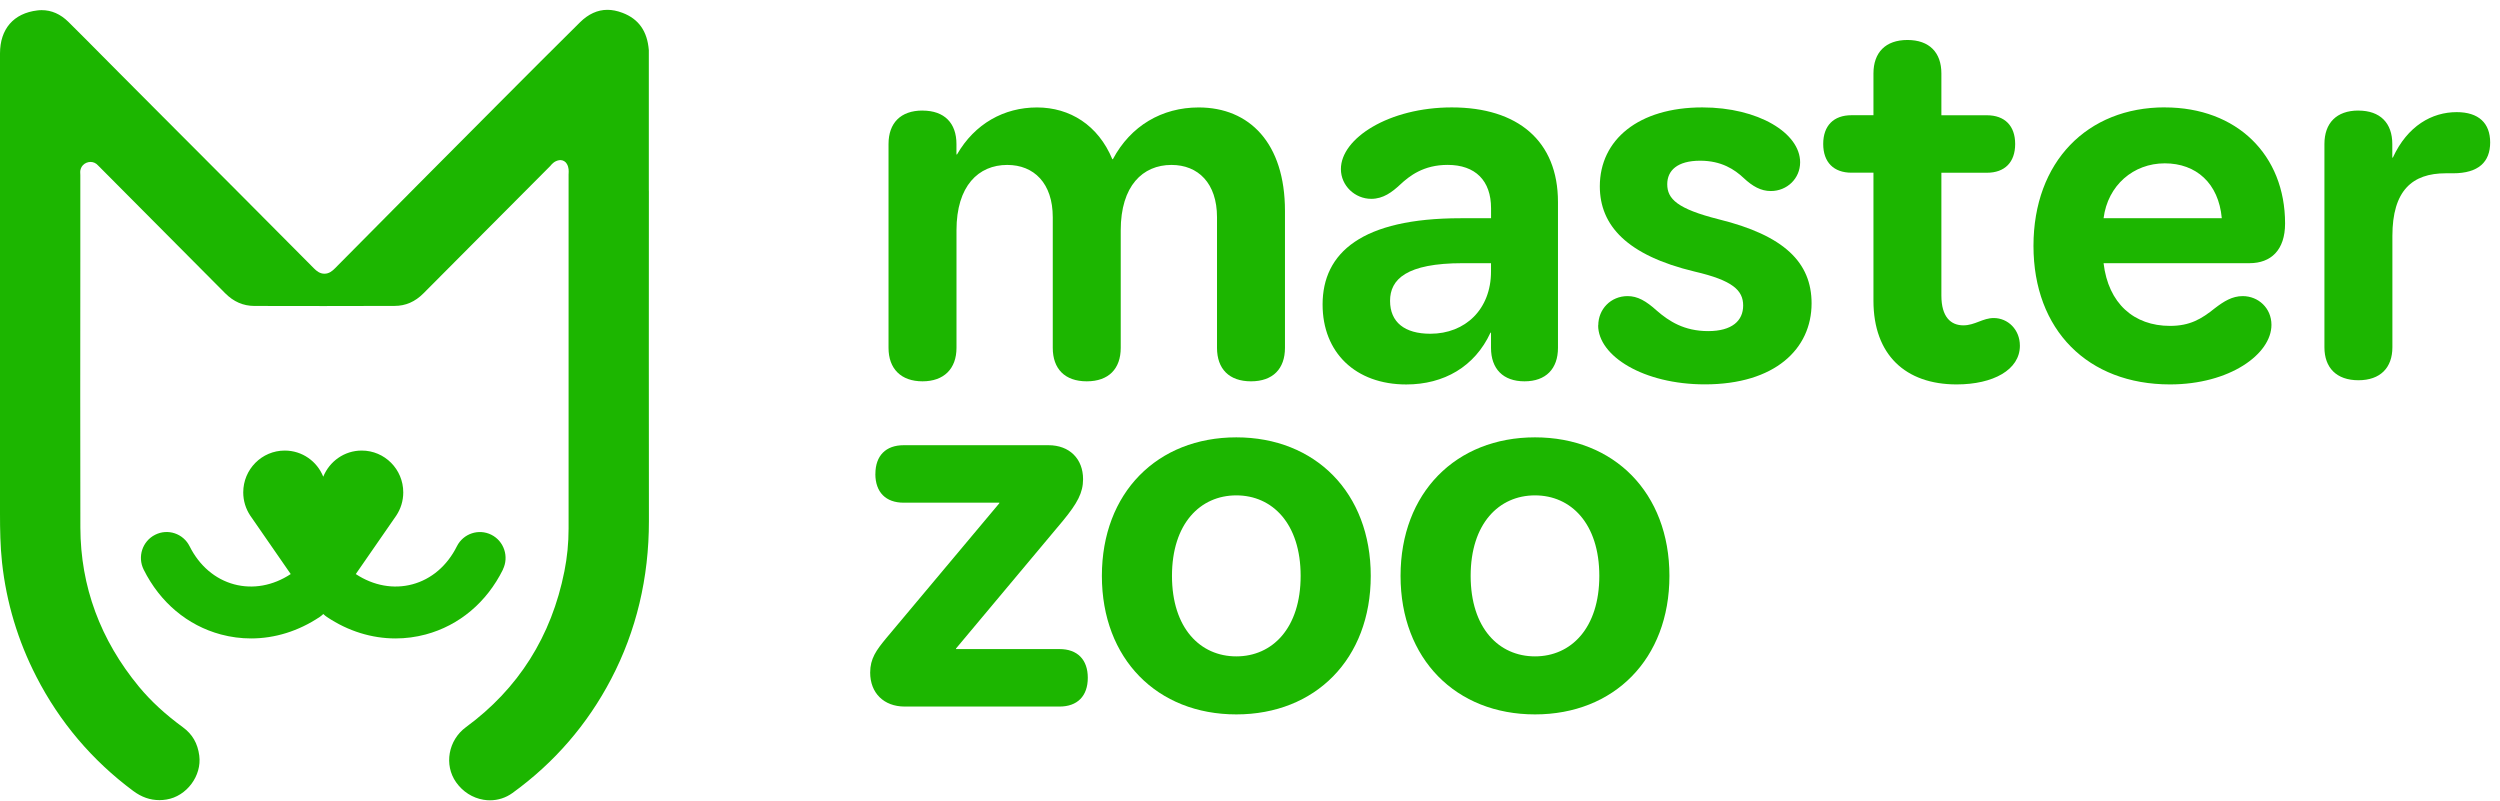
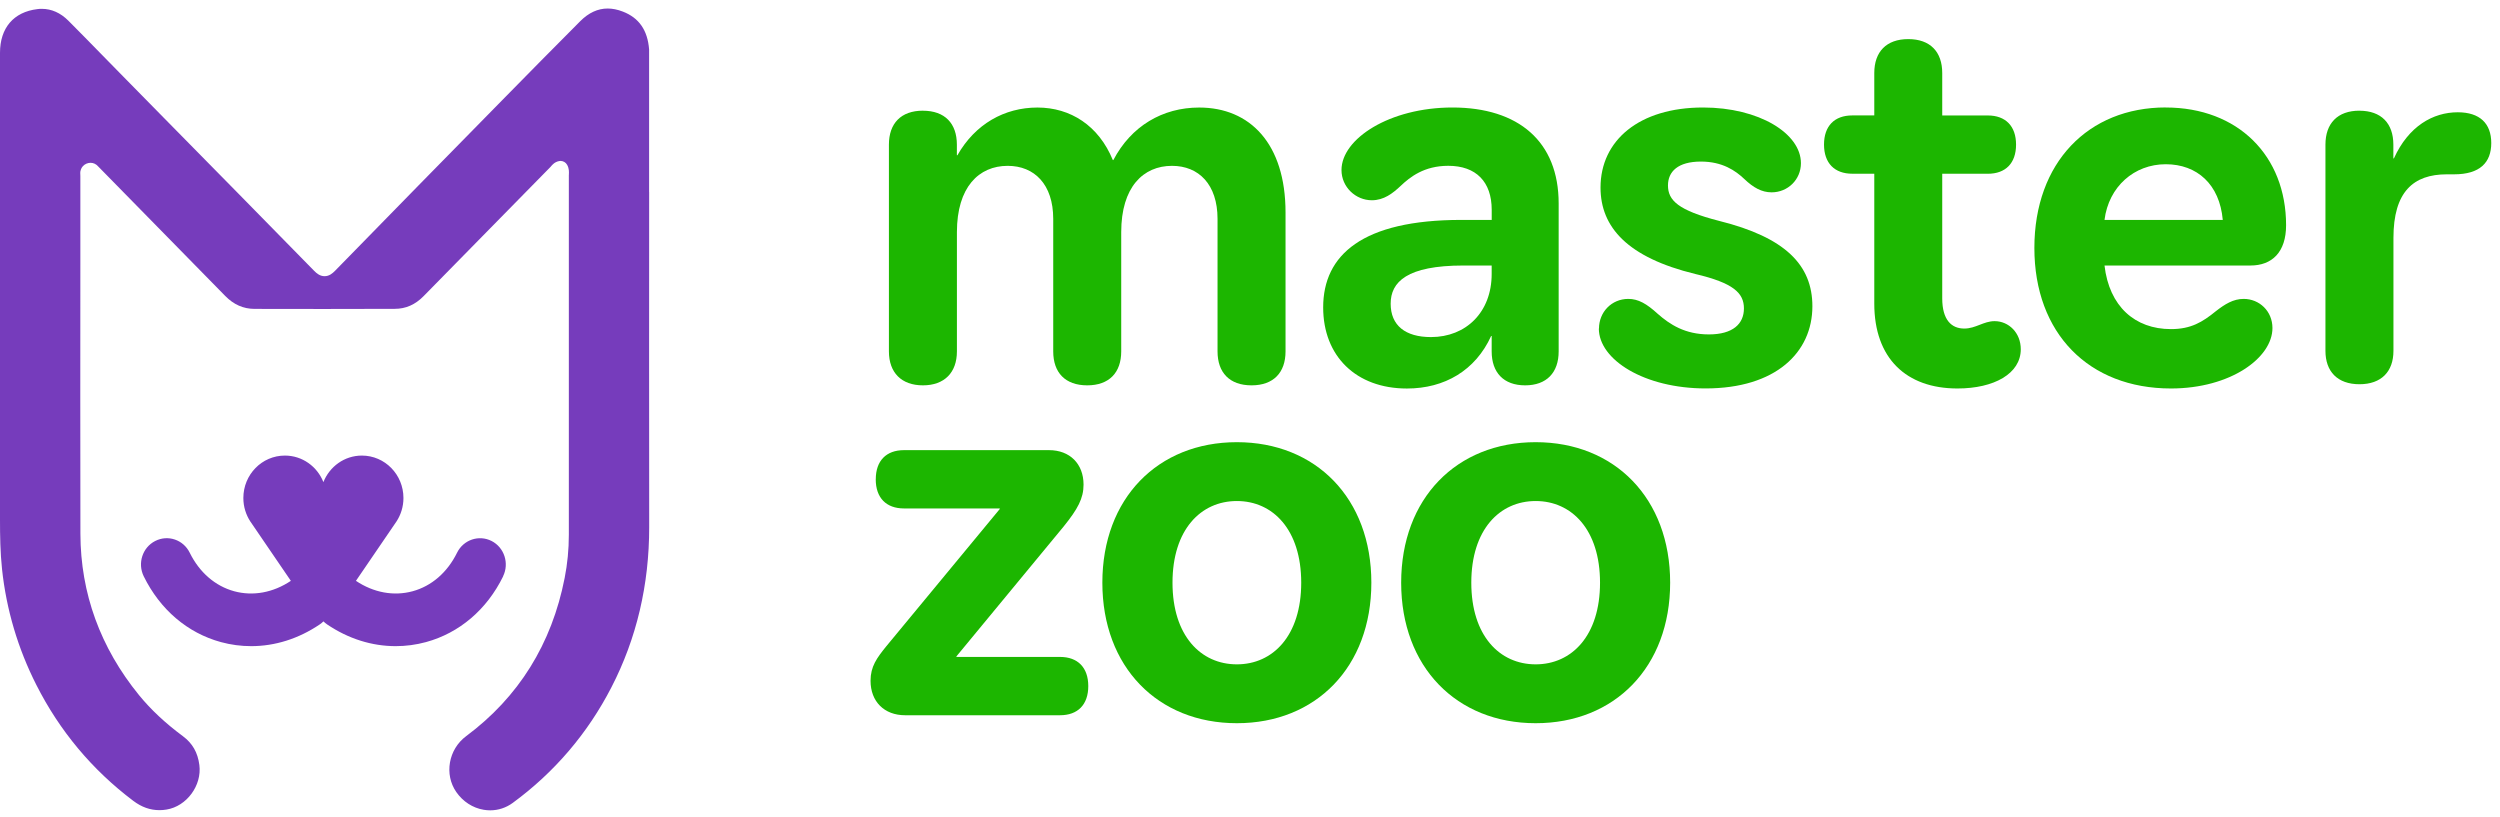
- <svg xmlns="http://www.w3.org/2000/svg" width="253" height="81" viewBox="0 0 253 81" fill="none">
-   <path d="M65.661 19.305V5.696C65.661 5.622 65.661 5.548 65.661 5.475C65.661 5.333 65.666 5.195 65.661 5.08C65.509 3.155 64.636 1.919 62.994 1.298C62.465 1.096 61.955 0.995 61.468 0.995C60.475 0.995 59.546 1.418 58.7 2.254C56.042 4.878 53.353 7.579 50.819 10.12C45.104 15.855 39.513 21.479 33.886 27.167C33.624 27.429 33.297 27.7 32.833 27.7C32.373 27.7 32.037 27.429 31.775 27.162C26.653 22.002 21.495 16.829 16.501 11.83L12.115 7.428C11.513 6.826 10.911 6.219 10.313 5.613C9.196 4.487 8.051 3.329 6.915 2.208C6.12 1.427 5.214 1.027 4.225 1.027C4.078 1.027 3.931 1.032 3.779 1.055C1.379 1.34 0 2.929 0 5.415V19.576C0 30.388 0 41.195 0 52.007C0 53.583 0.028 55.273 0.207 56.937C0.644 60.957 1.807 64.84 3.678 68.479C6.032 73.069 9.329 76.956 13.476 80.039C14.322 80.669 15.187 80.972 16.129 80.972C16.363 80.972 16.603 80.954 16.846 80.912C18.888 80.586 20.437 78.505 20.166 76.465C20 75.215 19.472 74.305 18.502 73.593C16.713 72.283 15.265 70.946 14.069 69.503C10.147 64.757 8.152 59.34 8.133 53.403C8.115 44.439 8.12 35.323 8.129 26.505V26.459C8.129 23.542 8.129 20.629 8.129 17.711C8.129 17.674 8.129 17.637 8.124 17.605V17.587C8.124 17.55 8.124 17.513 8.12 17.477C8.101 17.104 8.258 16.861 8.391 16.718C8.589 16.507 8.874 16.388 9.163 16.388C9.453 16.388 9.729 16.516 9.927 16.746C9.927 16.746 9.94 16.755 9.94 16.76L10.037 16.856C14.138 20.973 18.488 25.347 22.782 29.671C23.642 30.535 24.612 30.958 25.743 30.962C28.097 30.967 30.451 30.971 32.782 30.971C35.113 30.971 37.582 30.971 39.927 30.958C41.049 30.958 42.001 30.54 42.847 29.694C44.815 27.723 46.782 25.743 48.746 23.767C51.054 21.451 53.362 19.131 55.675 16.81C55.693 16.792 55.707 16.774 55.721 16.76L55.73 16.746C55.863 16.59 56.107 16.305 56.548 16.218C56.599 16.208 56.649 16.199 56.7 16.199C56.976 16.199 57.238 16.351 57.371 16.594C57.583 16.966 57.555 17.32 57.546 17.536V17.555C57.546 17.582 57.541 17.614 57.541 17.642C57.541 29.106 57.546 41.324 57.541 53.504C57.541 54.961 57.399 56.408 57.118 57.81C55.812 64.394 52.461 69.696 47.155 73.588C45.362 74.902 44.916 77.406 46.157 79.166C46.833 80.122 47.822 80.751 48.93 80.935C49.146 80.972 49.371 80.99 49.587 80.99C50.406 80.99 51.196 80.733 51.863 80.251C56.084 77.2 59.445 73.317 61.849 68.713C64.392 63.856 65.675 58.476 65.67 52.728C65.656 41.581 65.661 30.25 65.666 19.291L65.661 19.305Z" fill="#1CB600" />
-   <path d="M50.888 57.64C51.532 56.344 51.012 54.768 49.73 54.12C48.447 53.473 46.879 53.996 46.235 55.288C45.256 57.249 43.661 58.619 41.734 59.133C39.831 59.643 37.798 59.276 36.005 58.095L40.07 52.223C40.07 52.223 40.093 52.191 40.102 52.177L40.111 52.163C40.553 51.492 40.81 50.693 40.81 49.829C40.81 47.49 38.929 45.597 36.608 45.597C34.842 45.597 33.339 46.695 32.713 48.244C32.093 46.691 30.584 45.597 28.819 45.597C26.497 45.597 24.616 47.49 24.616 49.829C24.616 50.693 24.874 51.492 25.315 52.163L25.325 52.177C25.334 52.191 25.348 52.209 25.357 52.223L29.421 58.095C27.628 59.276 25.596 59.643 23.692 59.133C21.766 58.614 20.171 57.249 19.191 55.288C18.547 53.992 16.984 53.468 15.697 54.12C14.409 54.768 13.895 56.344 14.538 57.64C16.193 60.962 18.966 63.296 22.35 64.206C23.361 64.477 24.387 64.61 25.412 64.61C27.807 64.61 30.194 63.875 32.345 62.442C32.479 62.35 32.603 62.249 32.718 62.138C32.833 62.249 32.952 62.35 33.09 62.442C35.237 63.875 37.624 64.61 40.024 64.61C41.049 64.61 42.074 64.477 43.086 64.206C46.47 63.296 49.247 60.967 50.898 57.64H50.888Z" fill="#1CB600" />
-   <path d="M93.353 11.191C95.579 11.191 96.793 12.459 96.793 14.578V15.634H96.848C98.645 12.515 101.611 10.874 104.944 10.874C108.278 10.874 111.138 12.671 112.568 16.112H112.623C114.42 12.726 117.598 10.874 121.303 10.874C126.439 10.874 130.039 14.472 130.039 21.346V35.204C130.039 37.317 128.821 38.59 126.6 38.59C124.379 38.59 123.161 37.322 123.161 35.204V21.98C123.161 18.543 121.257 16.691 118.554 16.691C115.643 16.691 113.418 18.805 113.418 23.303V35.204C113.418 37.317 112.2 38.59 109.979 38.59C107.758 38.59 106.54 37.322 106.54 35.204V21.98C106.54 18.543 104.636 16.691 101.933 16.691C99.022 16.691 96.797 18.805 96.797 23.303V35.204C96.797 37.317 95.528 38.59 93.358 38.59C91.188 38.59 89.919 37.322 89.919 35.204V14.573C89.919 12.459 91.137 11.187 93.358 11.187L93.353 11.191Z" fill="#1CB600" />
-   <path d="M147.823 22.085H150.895V21.079C150.895 18.276 149.308 16.687 146.499 16.687C144.062 16.687 142.637 17.799 141.681 18.695C140.885 19.434 139.989 20.123 138.77 20.123C137.129 20.123 135.699 18.8 135.699 17.109C135.699 13.989 140.568 10.87 146.922 10.87C153.594 10.87 157.667 14.256 157.667 20.445V35.204C157.667 37.317 156.449 38.59 154.279 38.59C152.109 38.59 150.89 37.322 150.89 35.204V33.669H150.835C149.249 37.106 146.122 38.907 142.315 38.907C137.18 38.907 133.846 35.681 133.846 30.816C133.846 25.578 137.814 22.085 147.819 22.085H147.823ZM144.752 33.775C148.297 33.775 150.89 31.289 150.89 27.48V26.634H148.03C142.315 26.634 140.674 28.275 140.674 30.444C140.674 32.612 142.154 33.775 144.747 33.775H144.752Z" fill="#1CB600" />
-   <path d="M161.745 32.929C161.745 31.289 163.014 29.966 164.711 29.966C165.718 29.966 166.564 30.444 167.677 31.445C168.895 32.502 170.431 33.508 172.863 33.508C175.295 33.508 176.408 32.451 176.408 30.917C176.408 29.382 175.35 28.376 171.484 27.48C164.656 25.84 161.902 22.825 161.902 18.855C161.902 14.146 165.819 10.87 172.274 10.87C177.939 10.87 182.173 13.461 182.173 16.425C182.173 18.065 180.849 19.333 179.208 19.333C178.201 19.333 177.355 18.855 176.454 18.01C175.553 17.165 174.228 16.264 172.058 16.264C169.727 16.264 168.725 17.27 168.725 18.644C168.725 20.123 169.732 21.13 173.911 22.187C180.583 23.827 183.332 26.579 183.332 30.701C183.332 35.305 179.626 38.898 172.532 38.898C166.339 38.898 161.732 36.04 161.732 32.92L161.745 32.929Z" fill="#1CB600" />
-   <path d="M193.029 4.046C195.254 4.046 196.468 5.315 196.468 7.433V11.665H201.075C202.873 11.665 203.935 12.721 203.935 14.573C203.935 16.425 202.877 17.482 201.075 17.482H196.468V29.91C196.468 32.079 197.42 32.925 198.693 32.925C199.857 32.925 200.652 32.185 201.765 32.185C203.194 32.185 204.413 33.347 204.413 34.988C204.413 37.423 201.714 38.903 198.008 38.903C192.822 38.903 189.594 35.888 189.594 30.439V17.477H187.369C185.571 17.477 184.509 16.42 184.509 14.568C184.509 12.717 185.567 11.66 187.369 11.66H189.594V7.433C189.594 5.315 190.813 4.046 193.033 4.046H193.029Z" fill="#1CB600" />
-   <path d="M219.075 10.87C226.381 10.87 231.25 15.685 231.25 22.614C231.25 25.311 229.82 26.634 227.65 26.634H212.882C213.36 30.705 215.953 32.98 219.604 32.98C221.613 32.98 222.781 32.291 224.156 31.183C225.057 30.494 225.903 29.966 226.96 29.966C228.547 29.966 229.871 31.183 229.871 32.874C229.871 35.838 225.636 38.903 219.604 38.903C211.296 38.903 205.788 33.403 205.788 24.884C205.788 16.365 211.241 10.865 219.075 10.865V10.87ZM224.845 22.085C224.528 18.543 222.252 16.53 219.075 16.53C215.898 16.53 213.305 18.754 212.882 22.085H224.845Z" fill="#1CB600" />
-   <path d="M238.662 11.191C240.887 11.191 242.101 12.459 242.101 14.578V15.951H242.156C243.637 12.726 246.124 11.348 248.616 11.348C250.841 11.348 252.005 12.459 252.005 14.417C252.005 16.374 250.841 17.537 248.248 17.537H247.508C244.119 17.537 242.11 19.283 242.11 23.882V35.148C242.11 37.212 240.892 38.48 238.671 38.48C236.45 38.48 235.232 37.212 235.232 35.148V14.573C235.232 12.459 236.45 11.187 238.671 11.187L238.662 11.191Z" fill="#1CB600" />
-   <path d="M88.59 47.963C88.59 46.112 89.648 45.055 91.45 45.055H106.112C108.227 45.055 109.607 46.429 109.607 48.492C109.607 49.866 109.023 50.927 107.597 52.669L96.747 65.63V65.686H107.225C109.023 65.686 110.085 66.742 110.085 68.594C110.085 70.446 109.027 71.503 107.225 71.503H91.556C89.441 71.503 88.061 70.129 88.061 68.066C88.061 66.637 88.696 65.791 89.648 64.629L101.133 50.927V50.872H91.445C89.648 50.872 88.585 49.815 88.585 47.963H88.59Z" fill="#1CB600" />
-   <path d="M125.115 44.26C133.106 44.26 138.72 49.866 138.72 58.279C138.72 66.692 133.11 72.297 125.115 72.297C117.119 72.297 111.51 66.692 111.51 58.279C111.51 49.866 117.119 44.26 125.115 44.26ZM125.115 66.425C128.766 66.425 131.625 63.567 131.625 58.279C131.625 52.99 128.766 50.132 125.115 50.132C121.464 50.132 118.604 52.99 118.604 58.279C118.604 63.567 121.464 66.425 125.115 66.425Z" fill="#1CB600" />
-   <path d="M155.341 44.26C163.332 44.26 168.946 49.866 168.946 58.279C168.946 66.692 163.336 72.297 155.341 72.297C147.345 72.297 141.736 66.692 141.736 58.279C141.736 49.866 147.345 44.26 155.341 44.26ZM155.341 66.425C158.991 66.425 161.851 63.567 161.851 58.279C161.851 52.99 158.991 50.132 155.341 50.132C151.69 50.132 148.83 52.99 148.83 58.279C148.83 63.567 151.69 66.425 155.341 66.425Z" fill="#1CB600" />
+ <svg xmlns="http://www.w3.org/2000/svg" width="196" height="64" viewBox="0 0 196 64" fill="none">
+   <path d="M50.89 15.056V4.362C50.89 4.304 50.89 4.246 50.89 4.188C50.89 4.076 50.894 3.968 50.89 3.878C50.773 2.365 50.096 1.394 48.823 0.906C48.413 0.747 48.018 0.668 47.64 0.668C46.871 0.668 46.151 1 45.495 1.657C43.435 3.719 41.351 5.842 39.387 7.839C34.958 12.345 30.625 16.764 26.263 21.235C26.06 21.44 25.807 21.653 25.447 21.653C25.09 21.653 24.83 21.44 24.627 21.231C20.657 17.176 16.659 13.11 12.789 9.182L9.39 5.723C8.923 5.25 8.456 4.773 7.993 4.297C7.127 3.412 6.24 2.502 5.359 1.621C4.743 1.007 4.041 0.693 3.275 0.693C3.161 0.693 3.047 0.697 2.929 0.715C1.069 0.939 0 2.188 0 4.141V15.27C0 23.766 0 32.258 0 40.754C0 41.992 0.021 43.321 0.16 44.628C0.499 47.788 1.4 50.839 2.851 53.699C4.675 57.306 7.23 60.36 10.445 62.783C11.1 63.278 11.77 63.516 12.501 63.516C12.682 63.516 12.868 63.502 13.057 63.469C14.639 63.213 15.84 61.577 15.63 59.974C15.501 58.992 15.091 58.277 14.339 57.717C12.953 56.688 11.831 55.637 10.904 54.504C7.865 50.774 6.318 46.517 6.304 41.852C6.29 34.807 6.293 27.643 6.3 20.715V20.678C6.3 18.386 6.3 16.096 6.3 13.804C6.3 13.775 6.3 13.746 6.297 13.721V13.706C6.297 13.677 6.297 13.648 6.293 13.62C6.279 13.327 6.4 13.136 6.503 13.024C6.657 12.858 6.878 12.764 7.102 12.764C7.327 12.764 7.54 12.865 7.694 13.045C7.694 13.045 7.704 13.053 7.704 13.056L7.779 13.132C10.958 16.367 14.329 19.805 17.657 23.202C18.323 23.881 19.075 24.213 19.952 24.217C21.776 24.221 23.601 24.224 25.408 24.224C27.214 24.224 29.128 24.224 30.945 24.213C31.815 24.213 32.553 23.885 33.208 23.22C34.733 21.671 36.258 20.115 37.78 18.563C39.569 16.743 41.358 14.919 43.15 13.096C43.164 13.082 43.175 13.067 43.186 13.056L43.193 13.045C43.296 12.923 43.485 12.699 43.827 12.63C43.867 12.623 43.906 12.616 43.945 12.616C44.159 12.616 44.362 12.735 44.465 12.926C44.629 13.219 44.608 13.497 44.601 13.666V13.681C44.601 13.703 44.597 13.728 44.597 13.749C44.597 22.758 44.601 32.359 44.597 41.931C44.597 43.076 44.487 44.213 44.269 45.314C43.257 50.489 40.659 54.655 36.547 57.714C35.157 58.746 34.812 60.714 35.774 62.097C36.298 62.848 37.064 63.343 37.923 63.487C38.09 63.516 38.265 63.53 38.432 63.53C39.066 63.53 39.679 63.328 40.196 62.949C43.467 60.552 46.072 57.501 47.936 53.883C49.907 50.066 50.901 45.838 50.897 41.321C50.887 32.561 50.89 23.657 50.894 15.046L50.89 15.056Z" fill="#763CBC" />
+   <path d="M39.441 45.181C39.94 44.163 39.537 42.924 38.543 42.415C37.548 41.906 36.333 42.318 35.834 43.332C35.075 44.874 33.839 45.95 32.346 46.355C30.87 46.755 29.295 46.467 27.906 45.538L31.056 40.924C31.056 40.924 31.074 40.899 31.081 40.888L31.088 40.877C31.43 40.35 31.63 39.722 31.63 39.043C31.63 37.205 30.172 35.717 28.372 35.717C27.004 35.717 25.839 36.58 25.354 37.797C24.873 36.577 23.704 35.717 22.336 35.717C20.536 35.717 19.079 37.205 19.079 39.043C19.079 39.722 19.279 40.35 19.621 40.877L19.628 40.888C19.635 40.899 19.645 40.913 19.653 40.924L22.803 45.538C21.413 46.467 19.838 46.755 18.363 46.355C16.87 45.947 15.633 44.874 14.874 43.332C14.375 42.314 13.164 41.903 12.166 42.415C11.168 42.924 10.769 44.163 11.268 45.181C12.551 47.792 14.699 49.626 17.322 50.341C18.106 50.554 18.901 50.658 19.695 50.658C21.552 50.658 23.401 50.081 25.069 48.954C25.172 48.882 25.269 48.803 25.358 48.716C25.447 48.803 25.54 48.882 25.646 48.954C27.311 50.081 29.16 50.658 31.02 50.658C31.815 50.658 32.609 50.554 33.394 50.341C36.016 49.626 38.169 47.795 39.448 45.181H39.441Z" fill="#763CBC" />
+   <path d="M72.353 8.68C74.078 8.68 75.019 9.677 75.019 11.341V12.172H75.061C76.455 9.72 78.753 8.431 81.337 8.431C83.92 8.431 86.137 9.843 87.245 12.547H87.288C88.681 9.886 91.143 8.431 94.016 8.431C97.996 8.431 100.786 11.258 100.786 16.66V27.55C100.786 29.211 99.842 30.211 98.121 30.211C96.4 30.211 95.455 29.215 95.455 27.55V17.158C95.455 14.457 93.98 13.002 91.885 13.002C89.629 13.002 87.904 14.663 87.904 18.198V27.55C87.904 29.211 86.96 30.211 85.239 30.211C83.517 30.211 82.573 29.215 82.573 27.55V17.158C82.573 14.457 81.098 13.002 79.003 13.002C76.747 13.002 75.022 14.663 75.022 18.198V27.55C75.022 29.211 74.039 30.211 72.357 30.211C70.675 30.211 69.691 29.215 69.691 27.55V11.338C69.691 9.677 70.635 8.677 72.357 8.677L72.353 8.68Z" fill="#1CB600" />
+   <path d="M114.57 17.241H116.95V16.451C116.95 14.248 115.721 12.999 113.543 12.999C111.655 12.999 110.55 13.873 109.809 14.577C109.192 15.158 108.498 15.7 107.553 15.7C106.281 15.7 105.173 14.66 105.173 13.331C105.173 10.879 108.947 8.428 113.871 8.428C119.042 8.428 122.199 11.089 122.199 15.952V27.55C122.199 29.211 121.255 30.211 119.573 30.211C117.891 30.211 116.947 29.215 116.947 27.55V26.344H116.904C115.674 29.045 113.251 30.46 110.301 30.46C106.32 30.46 103.737 27.925 103.737 24.102C103.737 19.985 106.812 17.241 114.566 17.241H114.57ZM112.189 26.427C114.937 26.427 116.947 24.474 116.947 21.48V20.816H114.73C110.301 20.816 109.028 22.105 109.028 23.809C109.028 25.514 110.176 26.427 112.186 26.427H112.189Z" fill="#1CB600" />
+   <path d="M125.36 25.763C125.36 24.474 126.343 23.434 127.658 23.434C128.439 23.434 129.094 23.809 129.957 24.596C130.901 25.427 132.091 26.218 133.976 26.218C135.862 26.218 136.724 25.387 136.724 24.181C136.724 22.975 135.904 22.184 132.907 21.48C127.616 20.191 125.481 17.823 125.481 14.703C125.481 11.002 128.517 8.428 133.52 8.428C137.911 8.428 141.193 10.464 141.193 12.793C141.193 14.082 140.166 15.079 138.894 15.079C138.114 15.079 137.458 14.703 136.76 14.039C136.061 13.374 135.035 12.667 133.353 12.667C131.546 12.667 130.769 13.457 130.769 14.537C130.769 15.7 131.55 16.49 134.789 17.321C139.96 18.61 142.091 20.773 142.091 24.011C142.091 27.629 139.218 30.453 133.72 30.453C128.92 30.453 125.349 28.207 125.349 25.755L125.36 25.763Z" fill="#1CB600" />
+   <path d="M149.606 3.066C151.331 3.066 152.271 4.062 152.271 5.727V9.052H155.842C157.235 9.052 158.059 9.883 158.059 11.338C158.059 12.793 157.239 13.623 155.842 13.623H152.271V23.39C152.271 25.095 153.009 25.759 153.996 25.759C154.898 25.759 155.514 25.178 156.377 25.178C157.485 25.178 158.429 26.091 158.429 27.38C158.429 29.294 156.337 30.457 153.465 30.457C149.446 30.457 146.944 28.088 146.944 23.806V13.62H145.219C143.826 13.62 143.003 12.789 143.003 11.334C143.003 9.879 143.822 9.049 145.219 9.049H146.944V5.727C146.944 4.062 147.888 3.066 149.609 3.066H149.606Z" fill="#1CB600" />
+   <path d="M169.793 8.428C175.455 8.428 179.229 12.212 179.229 17.657C179.229 19.776 178.121 20.816 176.439 20.816H164.993C165.364 24.015 167.373 25.802 170.203 25.802C171.76 25.802 172.665 25.261 173.731 24.391C174.429 23.849 175.085 23.434 175.904 23.434C177.134 23.434 178.16 24.391 178.16 25.719C178.16 28.048 174.878 30.457 170.203 30.457C163.764 30.457 159.495 26.134 159.495 19.44C159.495 12.746 163.721 8.424 169.793 8.424V8.428ZM174.265 17.241C174.019 14.457 172.255 12.876 169.793 12.876C167.331 12.876 165.321 14.624 164.993 17.241H174.265Z" fill="#1CB600" />
+   <path d="M184.974 8.68C186.698 8.68 187.639 9.677 187.639 11.341V12.421H187.682C188.829 9.886 190.757 8.803 192.688 8.803C194.413 8.803 195.315 9.677 195.315 11.215C195.315 12.753 194.413 13.667 192.403 13.667H191.83C189.203 13.667 187.646 15.039 187.646 18.653V27.507C187.646 29.128 186.702 30.124 184.981 30.124C183.26 30.124 182.315 29.128 182.315 27.507V11.338C182.315 9.677 183.26 8.677 184.981 8.677L184.974 8.68Z" fill="#1CB600" />
+   <path d="M68.661 37.577C68.661 36.122 69.481 35.291 70.878 35.291H82.242C83.881 35.291 84.95 36.371 84.95 37.992C84.95 39.072 84.497 39.906 83.393 41.274L74.983 51.46V51.503H83.104C84.497 51.503 85.321 52.334 85.321 53.789C85.321 55.244 84.501 56.075 83.104 56.075H70.96C69.32 56.075 68.251 54.995 68.251 53.374C68.251 52.251 68.743 51.587 69.481 50.673L78.382 39.906V39.862H70.874C69.481 39.862 68.658 39.032 68.658 37.577H68.661Z" fill="#1CB600" />
+   <path d="M96.97 34.667C103.163 34.667 107.514 39.072 107.514 45.683C107.514 52.294 103.167 56.699 96.97 56.699C90.773 56.699 86.425 52.294 86.425 45.683C86.425 39.072 90.773 34.667 96.97 34.667ZM96.97 52.085C99.799 52.085 102.016 49.839 102.016 45.683C102.016 41.527 99.799 39.281 96.97 39.281C94.14 39.281 91.924 41.527 91.924 45.683C91.924 49.839 94.14 52.085 96.97 52.085Z" fill="#1CB600" />
+   <path d="M120.396 34.667C126.589 34.667 130.94 39.072 130.94 45.683C130.94 52.294 126.593 56.699 120.396 56.699C114.199 56.699 109.852 52.294 109.852 45.683C109.852 39.072 114.199 34.667 120.396 34.667ZM120.396 52.085C123.225 52.085 125.442 49.839 125.442 45.683C125.442 41.527 123.225 39.281 120.396 39.281C117.567 39.281 115.35 41.527 115.35 45.683C115.35 49.839 117.567 52.085 120.396 52.085Z" fill="#1CB600" />
</svg>
